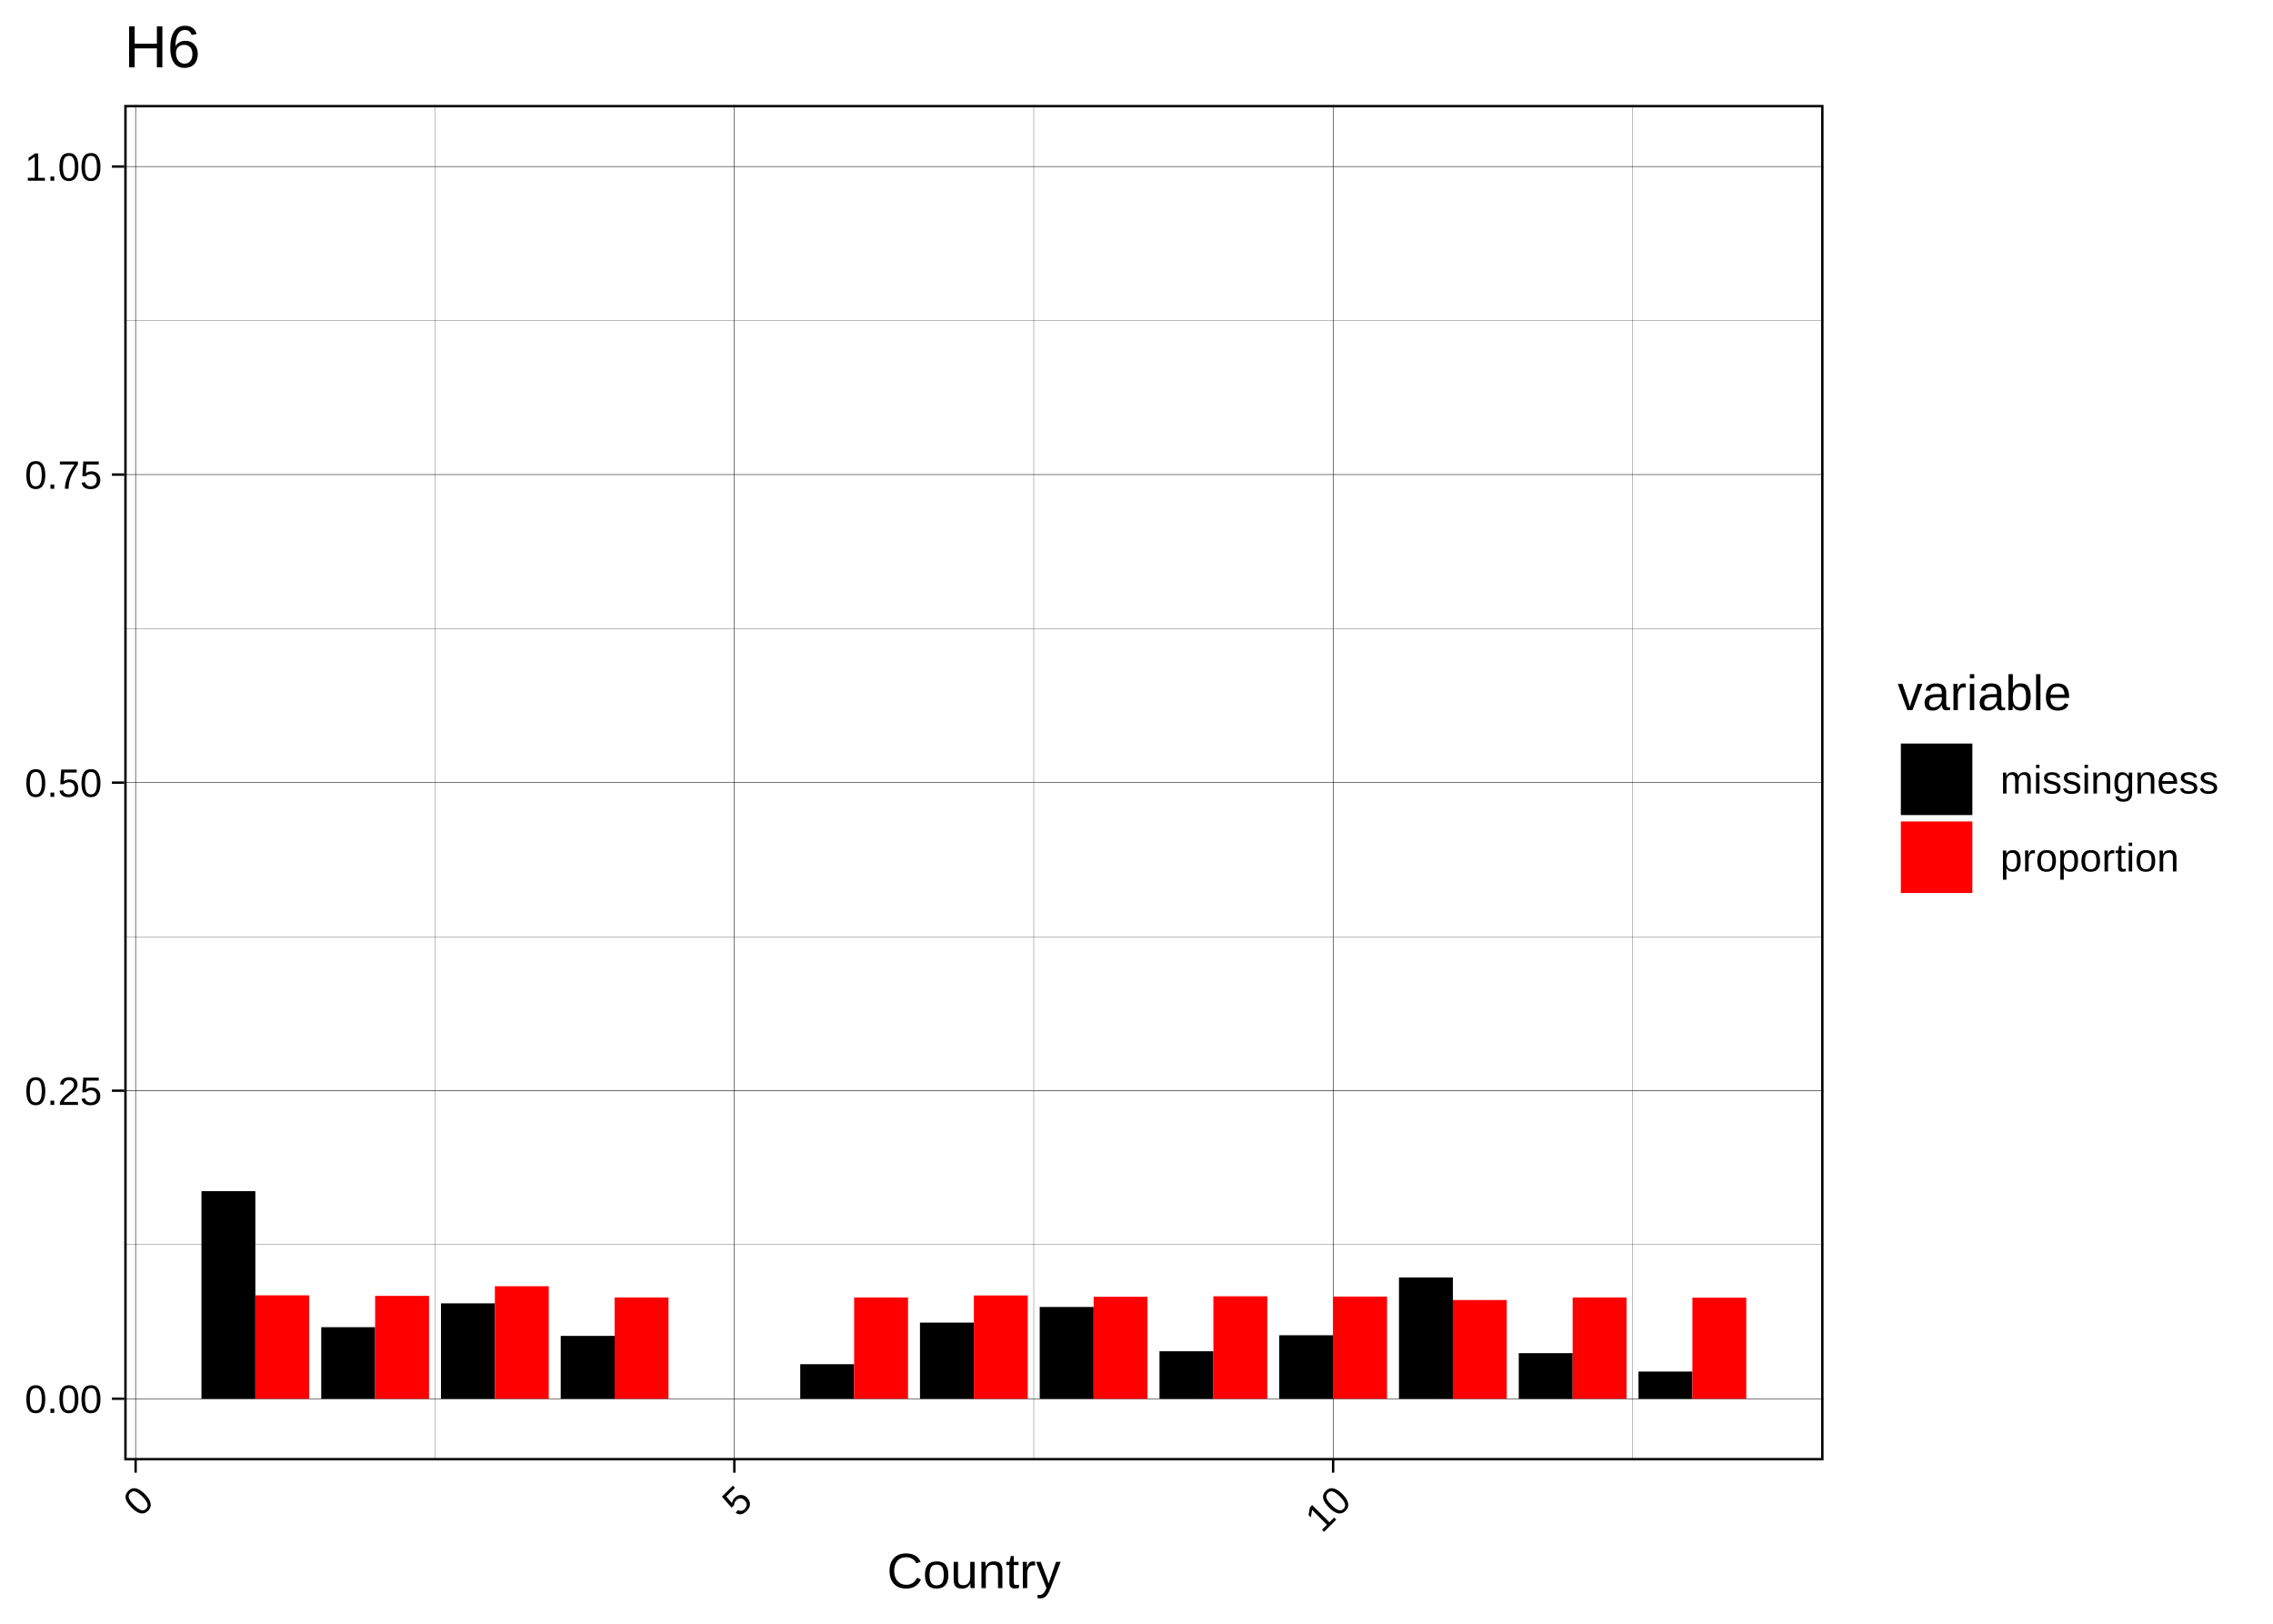
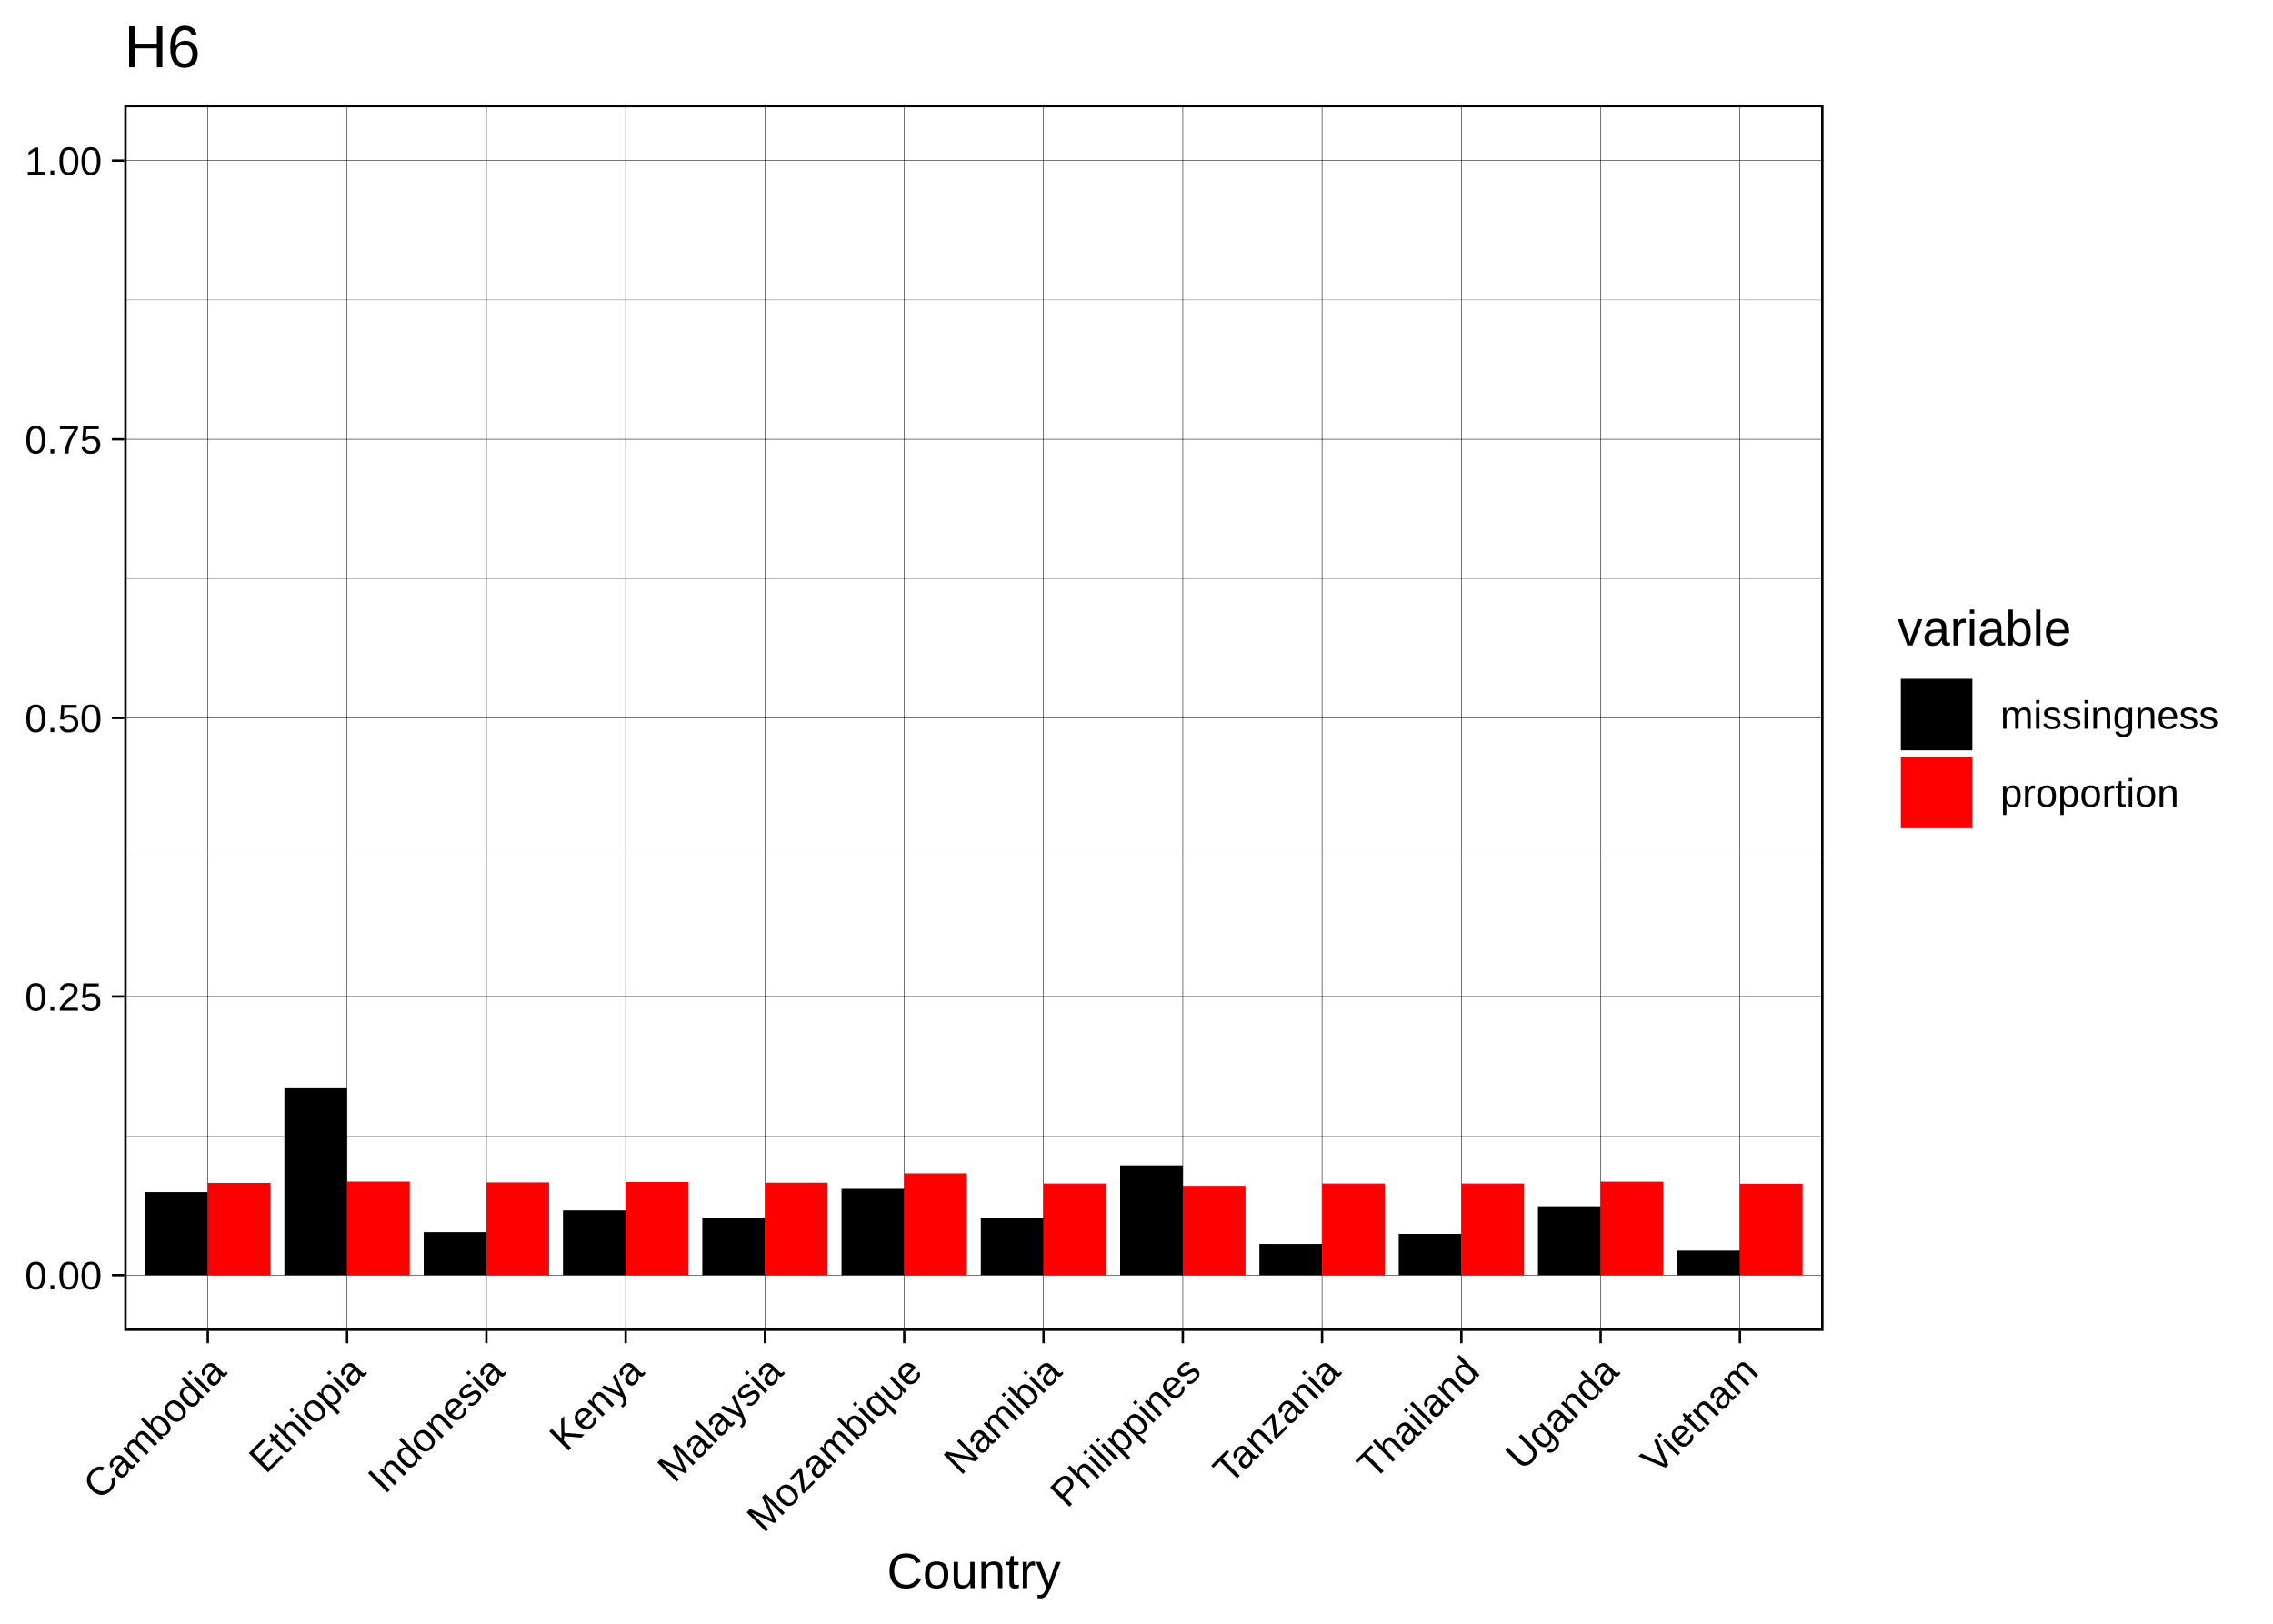
<svg xmlns="http://www.w3.org/2000/svg" class="svglite" width="504.00pt" height="360.00pt" viewBox="0 0 504.00 360.00">
  <defs>
    <style type="text/css">
    .svglite line, .svglite polyline, .svglite polygon, .svglite path, .svglite rect, .svglite circle {
      fill: none;
      stroke: #000000;
      stroke-linecap: round;
      stroke-linejoin: round;
      stroke-miterlimit: 10.00;
    }
    .svglite text {
      white-space: pre;
    }
  </style>
  </defs>
  <rect width="100%" height="100%" style="stroke: none; fill: #FFFFFF;" />
  <defs>
    <clipPath id="cpMC4wMHw1MDQuMDB8MC4wMHwzNjAuMDA=">
      <rect x="0.00" y="0.00" width="504.00" height="360.00" />
    </clipPath>
  </defs>
  <g clip-path="url(#cpMC4wMHw1MDQuMDB8MC4wMHwzNjAuMDA=)">
    <rect x="0" y="0.00" width="504.00" height="360.00" style="stroke-width: 1.07; stroke: #FFFFFF; fill: #FFFFFF;" />
  </g>
  <defs>
-     <clipPath id="cpMjcuNTV8NDA0LjMzfDIzLjI3fDMyMy43Nw==">
-       <rect x="27.55" y="23.27" width="376.79" height="300.51" />
+     <clipPath id="cpMjcuNTV8NDA0LjMzfDIzLjI3fDI5NS4wNw==">
+       <rect x="27.55" y="23.27" width="376.79" height="271.80" />
    </clipPath>
  </defs>
-   <g clip-path="url(#cpMjcuNTV8NDA0LjMzfDIzLjI3fDMyMy43Nw==)">
-     <rect x="27.55" y="23.27" width="376.79" height="300.51" style="stroke-width: 1.07; stroke: none; fill: #FFFFFF;" />
-     <polyline points="27.55,275.97 404.33,275.97 " style="stroke-width: 0.053; stroke-linecap: butt;" />
-     <polyline points="27.55,207.67 404.33,207.67 " style="stroke-width: 0.053; stroke-linecap: butt;" />
-     <polyline points="27.55,139.37 404.33,139.37 " style="stroke-width: 0.053; stroke-linecap: butt;" />
-     <polyline points="27.55,71.07 404.33,71.07 " style="stroke-width: 0.053; stroke-linecap: butt;" />
-     <polyline points="96.45,323.77 96.45,23.27 " style="stroke-width: 0.053; stroke-linecap: butt;" />
-     <polyline points="229.22,323.77 229.22,23.27 " style="stroke-width: 0.053; stroke-linecap: butt;" />
-     <polyline points="361.98,323.77 361.98,23.27 " style="stroke-width: 0.053; stroke-linecap: butt;" />
-     <polyline points="27.55,310.11 404.33,310.11 " style="stroke-width: 0.11; stroke-linecap: butt;" />
-     <polyline points="27.55,241.82 404.33,241.82 " style="stroke-width: 0.11; stroke-linecap: butt;" />
-     <polyline points="27.55,173.52 404.33,173.52 " style="stroke-width: 0.11; stroke-linecap: butt;" />
-     <polyline points="27.55,105.22 404.33,105.22 " style="stroke-width: 0.11; stroke-linecap: butt;" />
-     <polyline points="27.55,36.92 404.33,36.92 " style="stroke-width: 0.11; stroke-linecap: butt;" />
-     <polyline points="30.07,323.77 30.07,23.27 " style="stroke-width: 0.11; stroke-linecap: butt;" />
-     <polyline points="162.83,323.77 162.83,23.27 " style="stroke-width: 0.11; stroke-linecap: butt;" />
-     <polyline points="295.60,323.77 295.60,23.27 " style="stroke-width: 0.11; stroke-linecap: butt;" />
-     <rect x="44.67" y="264.09" width="11.95" height="46.02" style="stroke-width: 1.07; stroke: none; stroke-linecap: butt; stroke-linejoin: miter; fill: #000000;" />
-     <rect x="71.23" y="294.25" width="11.95" height="15.86" style="stroke-width: 1.07; stroke: none; stroke-linecap: butt; stroke-linejoin: miter; fill: #000000;" />
-     <rect x="97.78" y="288.97" width="11.95" height="21.15" style="stroke-width: 1.07; stroke: none; stroke-linecap: butt; stroke-linejoin: miter; fill: #000000;" />
-     <rect x="124.33" y="296.18" width="11.95" height="13.93" style="stroke-width: 1.07; stroke: none; stroke-linecap: butt; stroke-linejoin: miter; fill: #000000;" />
-     <rect x="177.44" y="302.46" width="11.95" height="7.65" style="stroke-width: 1.07; stroke: none; stroke-linecap: butt; stroke-linejoin: miter; fill: #000000;" />
-     <rect x="203.99" y="293.24" width="11.95" height="16.87" style="stroke-width: 1.07; stroke: none; stroke-linecap: butt; stroke-linejoin: miter; fill: #000000;" />
-     <rect x="230.54" y="289.77" width="11.95" height="20.35" style="stroke-width: 1.07; stroke: none; stroke-linecap: butt; stroke-linejoin: miter; fill: #000000;" />
-     <rect x="257.10" y="299.59" width="11.95" height="10.53" style="stroke-width: 1.07; stroke: none; stroke-linecap: butt; stroke-linejoin: miter; fill: #000000;" />
-     <rect x="283.65" y="296.04" width="11.95" height="14.08" style="stroke-width: 1.07; stroke: none; stroke-linecap: butt; stroke-linejoin: miter; fill: #000000;" />
-     <rect x="310.20" y="283.22" width="11.95" height="26.90" style="stroke-width: 1.07; stroke: none; stroke-linecap: butt; stroke-linejoin: miter; fill: #000000;" />
-     <rect x="336.76" y="300.01" width="11.95" height="10.11" style="stroke-width: 1.07; stroke: none; stroke-linecap: butt; stroke-linejoin: miter; fill: #000000;" />
-     <rect x="363.31" y="304.09" width="11.95" height="6.02" style="stroke-width: 1.07; stroke: none; stroke-linecap: butt; stroke-linejoin: miter; fill: #000000;" />
-     <rect x="56.62" y="287.19" width="11.95" height="22.92" style="stroke-width: 1.07; stroke: none; stroke-linecap: butt; stroke-linejoin: miter; fill: #FF0000;" />
-     <rect x="83.18" y="287.31" width="11.95" height="22.81" style="stroke-width: 1.07; stroke: none; stroke-linecap: butt; stroke-linejoin: miter; fill: #FF0000;" />
-     <rect x="109.73" y="285.17" width="11.95" height="24.94" style="stroke-width: 1.07; stroke: none; stroke-linecap: butt; stroke-linejoin: miter; fill: #FF0000;" />
-     <rect x="136.28" y="287.66" width="11.95" height="22.45" style="stroke-width: 1.07; stroke: none; stroke-linecap: butt; stroke-linejoin: miter; fill: #FF0000;" />
-     <rect x="189.39" y="287.66" width="11.95" height="22.45" style="stroke-width: 1.07; stroke: none; stroke-linecap: butt; stroke-linejoin: miter; fill: #FF0000;" />
-     <rect x="215.94" y="287.22" width="11.95" height="22.90" style="stroke-width: 1.07; stroke: none; stroke-linecap: butt; stroke-linejoin: miter; fill: #FF0000;" />
-     <rect x="242.49" y="287.51" width="11.95" height="22.61" style="stroke-width: 1.07; stroke: none; stroke-linecap: butt; stroke-linejoin: miter; fill: #FF0000;" />
-     <rect x="269.05" y="287.40" width="11.95" height="22.72" style="stroke-width: 1.07; stroke: none; stroke-linecap: butt; stroke-linejoin: miter; fill: #FF0000;" />
-     <rect x="295.60" y="287.46" width="11.95" height="22.65" style="stroke-width: 1.07; stroke: none; stroke-linecap: butt; stroke-linejoin: miter; fill: #FF0000;" />
-     <rect x="322.15" y="288.23" width="11.95" height="21.89" style="stroke-width: 1.07; stroke: none; stroke-linecap: butt; stroke-linejoin: miter; fill: #FF0000;" />
-     <rect x="348.71" y="287.66" width="11.95" height="22.45" style="stroke-width: 1.07; stroke: none; stroke-linecap: butt; stroke-linejoin: miter; fill: #FF0000;" />
-     <rect x="375.26" y="287.71" width="11.95" height="22.40" style="stroke-width: 1.07; stroke: none; stroke-linecap: butt; stroke-linejoin: miter; fill: #FF0000;" />
-     <rect x="27.55" y="23.27" width="376.79" height="300.51" style="stroke-width: 1.07;" />
+   <g clip-path="url(#cpMjcuNTV8NDA0LjMzfDIzLjI3fDI5NS4wNw==)">
+     <rect x="27.55" y="23.27" width="376.79" height="271.80" style="stroke-width: 1.07; stroke: none; fill: #FFFFFF;" />
+     <polyline points="27.55,251.83 404.33,251.83 " style="stroke-width: 0.053; stroke-linecap: butt;" />
+     <polyline points="27.55,190.05 404.33,190.05 " style="stroke-width: 0.053; stroke-linecap: butt;" />
+     <polyline points="27.55,128.28 404.33,128.28 " style="stroke-width: 0.053; stroke-linecap: butt;" />
+     <polyline points="27.55,66.51 404.33,66.51 " style="stroke-width: 0.053; stroke-linecap: butt;" />
+     <polyline points="27.55,282.71 404.33,282.71 " style="stroke-width: 0.11; stroke-linecap: butt;" />
+     <polyline points="27.55,220.94 404.33,220.94 " style="stroke-width: 0.11; stroke-linecap: butt;" />
+     <polyline points="27.55,159.17 404.33,159.17 " style="stroke-width: 0.11; stroke-linecap: butt;" />
+     <polyline points="27.55,97.39 404.33,97.39 " style="stroke-width: 0.11; stroke-linecap: butt;" />
+     <polyline points="27.55,35.62 404.33,35.62 " style="stroke-width: 0.11; stroke-linecap: butt;" />
+     <polyline points="46.08,295.07 46.08,23.27 " style="stroke-width: 0.11; stroke-linecap: butt;" />
+     <polyline points="76.96,295.07 76.96,23.27 " style="stroke-width: 0.11; stroke-linecap: butt;" />
+     <polyline points="107.85,295.07 107.85,23.27 " style="stroke-width: 0.11; stroke-linecap: butt;" />
+     <polyline points="138.73,295.07 138.73,23.27 " style="stroke-width: 0.11; stroke-linecap: butt;" />
+     <polyline points="169.61,295.07 169.61,23.27 " style="stroke-width: 0.11; stroke-linecap: butt;" />
+     <polyline points="200.50,295.07 200.50,23.27 " style="stroke-width: 0.11; stroke-linecap: butt;" />
+     <polyline points="231.38,295.07 231.38,23.27 " style="stroke-width: 0.11; stroke-linecap: butt;" />
+     <polyline points="262.27,295.07 262.27,23.27 " style="stroke-width: 0.11; stroke-linecap: butt;" />
+     <polyline points="293.15,295.07 293.15,23.27 " style="stroke-width: 0.11; stroke-linecap: butt;" />
+     <polyline points="324.04,295.07 324.04,23.27 " style="stroke-width: 0.11; stroke-linecap: butt;" />
+     <polyline points="354.92,295.07 354.92,23.27 " style="stroke-width: 0.11; stroke-linecap: butt;" />
+     <polyline points="385.80,295.07 385.80,23.27 " style="stroke-width: 0.11; stroke-linecap: butt;" />
+     <rect x="63.06" y="241.09" width="13.90" height="41.63" style="stroke-width: 1.07; stroke: none; stroke-linecap: butt; stroke-linejoin: miter; fill: #000000;" />
+     <rect x="124.83" y="268.37" width="13.90" height="14.35" style="stroke-width: 1.07; stroke: none; stroke-linecap: butt; stroke-linejoin: miter; fill: #000000;" />
+     <rect x="186.60" y="263.59" width="13.90" height="19.13" style="stroke-width: 1.07; stroke: none; stroke-linecap: butt; stroke-linejoin: miter; fill: #000000;" />
+     <rect x="217.48" y="270.11" width="13.90" height="12.60" style="stroke-width: 1.07; stroke: none; stroke-linecap: butt; stroke-linejoin: miter; fill: #000000;" />
+     <rect x="279.25" y="275.80" width="13.90" height="6.92" style="stroke-width: 1.07; stroke: none; stroke-linecap: butt; stroke-linejoin: miter; fill: #000000;" />
+     <rect x="341.02" y="267.45" width="13.90" height="15.26" style="stroke-width: 1.07; stroke: none; stroke-linecap: butt; stroke-linejoin: miter; fill: #000000;" />
+     <rect x="32.18" y="264.31" width="13.90" height="18.40" style="stroke-width: 1.07; stroke: none; stroke-linecap: butt; stroke-linejoin: miter; fill: #000000;" />
+     <rect x="93.95" y="273.19" width="13.90" height="9.52" style="stroke-width: 1.07; stroke: none; stroke-linecap: butt; stroke-linejoin: miter; fill: #000000;" />
+     <rect x="155.72" y="269.98" width="13.90" height="12.73" style="stroke-width: 1.07; stroke: none; stroke-linecap: butt; stroke-linejoin: miter; fill: #000000;" />
+     <rect x="248.37" y="258.39" width="13.90" height="24.33" style="stroke-width: 1.07; stroke: none; stroke-linecap: butt; stroke-linejoin: miter; fill: #000000;" />
+     <rect x="310.14" y="273.57" width="13.90" height="9.14" style="stroke-width: 1.07; stroke: none; stroke-linecap: butt; stroke-linejoin: miter; fill: #000000;" />
+     <rect x="371.91" y="277.27" width="13.90" height="5.45" style="stroke-width: 1.07; stroke: none; stroke-linecap: butt; stroke-linejoin: miter; fill: #000000;" />
+     <rect x="76.96" y="261.98" width="13.90" height="20.73" style="stroke-width: 1.07; stroke: none; stroke-linecap: butt; stroke-linejoin: miter; fill: #FF0000;" />
+     <rect x="138.73" y="262.08" width="13.90" height="20.63" style="stroke-width: 1.07; stroke: none; stroke-linecap: butt; stroke-linejoin: miter; fill: #FF0000;" />
+     <rect x="200.50" y="260.16" width="13.90" height="22.56" style="stroke-width: 1.07; stroke: none; stroke-linecap: butt; stroke-linejoin: miter; fill: #FF0000;" />
+     <rect x="231.38" y="262.41" width="13.90" height="20.31" style="stroke-width: 1.07; stroke: none; stroke-linecap: butt; stroke-linejoin: miter; fill: #FF0000;" />
+     <rect x="293.15" y="262.41" width="13.90" height="20.31" style="stroke-width: 1.07; stroke: none; stroke-linecap: butt; stroke-linejoin: miter; fill: #FF0000;" />
+     <rect x="354.92" y="262.00" width="13.90" height="20.71" style="stroke-width: 1.07; stroke: none; stroke-linecap: butt; stroke-linejoin: miter; fill: #FF0000;" />
+     <rect x="46.08" y="262.27" width="13.90" height="20.45" style="stroke-width: 1.07; stroke: none; stroke-linecap: butt; stroke-linejoin: miter; fill: #FF0000;" />
+     <rect x="107.85" y="262.17" width="13.90" height="20.55" style="stroke-width: 1.07; stroke: none; stroke-linecap: butt; stroke-linejoin: miter; fill: #FF0000;" />
+     <rect x="169.61" y="262.23" width="13.90" height="20.49" style="stroke-width: 1.07; stroke: none; stroke-linecap: butt; stroke-linejoin: miter; fill: #FF0000;" />
+     <rect x="262.27" y="262.92" width="13.90" height="19.80" style="stroke-width: 1.07; stroke: none; stroke-linecap: butt; stroke-linejoin: miter; fill: #FF0000;" />
+     <rect x="324.04" y="262.41" width="13.90" height="20.31" style="stroke-width: 1.07; stroke: none; stroke-linecap: butt; stroke-linejoin: miter; fill: #FF0000;" />
+     <rect x="385.80" y="262.45" width="13.90" height="20.26" style="stroke-width: 1.07; stroke: none; stroke-linecap: butt; stroke-linejoin: miter; fill: #FF0000;" />
+     <rect x="27.55" y="23.27" width="376.79" height="271.80" style="stroke-width: 1.07;" />
  </g>
  <g clip-path="url(#cpMC4wMHw1MDQuMDB8MC4wMHwzNjAuMDA=)">
-     <text x="22.62" y="313.26" text-anchor="end" style="font-size: 8.80px; font-family: &quot;Arial&quot;;" textLength="17.14px" lengthAdjust="spacingAndGlyphs">0.00</text>
-     <text x="22.62" y="244.97" text-anchor="end" style="font-size: 8.80px; font-family: &quot;Arial&quot;;" textLength="17.14px" lengthAdjust="spacingAndGlyphs">0.25</text>
-     <text x="22.62" y="176.67" text-anchor="end" style="font-size: 8.80px; font-family: &quot;Arial&quot;;" textLength="17.14px" lengthAdjust="spacingAndGlyphs">0.50</text>
-     <text x="22.62" y="108.37" text-anchor="end" style="font-size: 8.80px; font-family: &quot;Arial&quot;;" textLength="17.14px" lengthAdjust="spacingAndGlyphs">0.75</text>
-     <text x="22.62" y="40.07" text-anchor="end" style="font-size: 8.80px; font-family: &quot;Arial&quot;;" textLength="17.14px" lengthAdjust="spacingAndGlyphs">1.00</text>
-     <polyline points="24.81,310.11 27.55,310.11 " style="stroke-width: 0.53; stroke-linecap: butt;" />
-     <polyline points="24.81,241.82 27.55,241.82 " style="stroke-width: 0.53; stroke-linecap: butt;" />
-     <polyline points="24.81,173.52 27.55,173.52 " style="stroke-width: 0.53; stroke-linecap: butt;" />
-     <polyline points="24.81,105.22 27.55,105.22 " style="stroke-width: 0.53; stroke-linecap: butt;" />
-     <polyline points="24.81,36.92 27.55,36.92 " style="stroke-width: 0.53; stroke-linecap: butt;" />
-     <polyline points="30.07,326.51 30.07,323.77 " style="stroke-width: 0.53; stroke-linecap: butt;" />
-     <polyline points="162.83,326.51 162.83,323.77 " style="stroke-width: 0.53; stroke-linecap: butt;" />
-     <polyline points="295.60,326.51 295.60,323.77 " style="stroke-width: 0.53; stroke-linecap: butt;" />
-     <text transform="translate(34.52,333.16) rotate(-45)" text-anchor="end" style="font-size: 8.80px; font-family: &quot;Arial&quot;;" textLength="4.90px" lengthAdjust="spacingAndGlyphs">0</text>
-     <text transform="translate(167.29,333.16) rotate(-45)" text-anchor="end" style="font-size: 8.80px; font-family: &quot;Arial&quot;;" textLength="4.90px" lengthAdjust="spacingAndGlyphs">5</text>
-     <text transform="translate(300.05,333.16) rotate(-45)" text-anchor="end" style="font-size: 8.80px; font-family: &quot;Arial&quot;;" textLength="9.79px" lengthAdjust="spacingAndGlyphs">10</text>
+     <text x="22.62" y="285.86" text-anchor="end" style="font-size: 8.80px; font-family: &quot;Arial&quot;;" textLength="17.14px" lengthAdjust="spacingAndGlyphs">0.00</text>
+     <text x="22.62" y="224.09" text-anchor="end" style="font-size: 8.80px; font-family: &quot;Arial&quot;;" textLength="17.14px" lengthAdjust="spacingAndGlyphs">0.25</text>
+     <text x="22.62" y="162.32" text-anchor="end" style="font-size: 8.80px; font-family: &quot;Arial&quot;;" textLength="17.14px" lengthAdjust="spacingAndGlyphs">0.50</text>
+     <text x="22.62" y="100.54" text-anchor="end" style="font-size: 8.80px; font-family: &quot;Arial&quot;;" textLength="17.14px" lengthAdjust="spacingAndGlyphs">0.75</text>
+     <text x="22.62" y="38.77" text-anchor="end" style="font-size: 8.80px; font-family: &quot;Arial&quot;;" textLength="17.14px" lengthAdjust="spacingAndGlyphs">1.00</text>
+     <polyline points="24.81,282.71 27.55,282.71 " style="stroke-width: 0.53; stroke-linecap: butt;" />
+     <polyline points="24.81,220.94 27.55,220.94 " style="stroke-width: 0.53; stroke-linecap: butt;" />
+     <polyline points="24.81,159.17 27.55,159.17 " style="stroke-width: 0.53; stroke-linecap: butt;" />
+     <polyline points="24.81,97.39 27.55,97.39 " style="stroke-width: 0.53; stroke-linecap: butt;" />
+     <polyline points="24.81,35.62 27.55,35.62 " style="stroke-width: 0.53; stroke-linecap: butt;" />
+     <polyline points="46.08,297.81 46.08,295.07 " style="stroke-width: 0.53; stroke-linecap: butt;" />
+     <polyline points="76.96,297.81 76.96,295.07 " style="stroke-width: 0.53; stroke-linecap: butt;" />
+     <polyline points="107.85,297.81 107.85,295.07 " style="stroke-width: 0.53; stroke-linecap: butt;" />
+     <polyline points="138.73,297.81 138.73,295.07 " style="stroke-width: 0.53; stroke-linecap: butt;" />
+     <polyline points="169.61,297.81 169.61,295.07 " style="stroke-width: 0.53; stroke-linecap: butt;" />
+     <polyline points="200.50,297.81 200.50,295.07 " style="stroke-width: 0.53; stroke-linecap: butt;" />
+     <polyline points="231.38,297.81 231.38,295.07 " style="stroke-width: 0.53; stroke-linecap: butt;" />
+     <polyline points="262.27,297.81 262.27,295.07 " style="stroke-width: 0.53; stroke-linecap: butt;" />
+     <polyline points="293.15,297.81 293.15,295.07 " style="stroke-width: 0.53; stroke-linecap: butt;" />
+     <polyline points="324.04,297.81 324.04,295.07 " style="stroke-width: 0.53; stroke-linecap: butt;" />
+     <polyline points="354.92,297.81 354.92,295.07 " style="stroke-width: 0.53; stroke-linecap: butt;" />
+     <polyline points="385.80,297.81 385.80,295.07 " style="stroke-width: 0.53; stroke-linecap: butt;" />
+     <text transform="translate(50.53,304.46) rotate(-45)" text-anchor="end" style="font-size: 8.80px; font-family: &quot;Arial&quot;;" textLength="40.11px" lengthAdjust="spacingAndGlyphs">Cambodia</text>
+     <text transform="translate(81.42,304.46) rotate(-45)" text-anchor="end" style="font-size: 8.80px; font-family: &quot;Arial&quot;;" textLength="31.80px" lengthAdjust="spacingAndGlyphs">Ethiopia</text>
+     <text transform="translate(112.30,304.46) rotate(-45)" text-anchor="end" style="font-size: 8.80px; font-family: &quot;Arial&quot;;" textLength="38.17px" lengthAdjust="spacingAndGlyphs">Indonesia</text>
+     <text transform="translate(143.18,304.46) rotate(-45)" text-anchor="end" style="font-size: 8.80px; font-family: &quot;Arial&quot;;" textLength="24.96px" lengthAdjust="spacingAndGlyphs">Kenya</text>
+     <text transform="translate(174.07,304.46) rotate(-45)" text-anchor="end" style="font-size: 8.80px; font-family: &quot;Arial&quot;;" textLength="34.72px" lengthAdjust="spacingAndGlyphs">Malaysia</text>
+     <text transform="translate(204.95,304.46) rotate(-45)" text-anchor="end" style="font-size: 8.80px; font-family: &quot;Arial&quot;;" textLength="50.39px" lengthAdjust="spacingAndGlyphs">Mozambique</text>
+     <text transform="translate(235.84,304.46) rotate(-45)" text-anchor="end" style="font-size: 8.80px; font-family: &quot;Arial&quot;;" textLength="32.27px" lengthAdjust="spacingAndGlyphs">Namibia</text>
+     <text transform="translate(266.72,304.46) rotate(-45)" text-anchor="end" style="font-size: 8.80px; font-family: &quot;Arial&quot;;" textLength="42.55px" lengthAdjust="spacingAndGlyphs">Philippines</text>
+     <text transform="translate(297.61,304.46) rotate(-45)" text-anchor="end" style="font-size: 8.80px; font-family: &quot;Arial&quot;;" textLength="35.23px" lengthAdjust="spacingAndGlyphs">Tanzania</text>
+     <text transform="translate(328.49,304.46) rotate(-45)" text-anchor="end" style="font-size: 8.80px; font-family: &quot;Arial&quot;;" textLength="33.75px" lengthAdjust="spacingAndGlyphs">Thailand</text>
+     <text transform="translate(359.37,304.46) rotate(-45)" text-anchor="end" style="font-size: 8.80px; font-family: &quot;Arial&quot;;" textLength="30.83px" lengthAdjust="spacingAndGlyphs">Uganda</text>
+     <text transform="translate(390.26,304.46) rotate(-45)" text-anchor="end" style="font-size: 8.80px; font-family: &quot;Arial&quot;;" textLength="32.13px" lengthAdjust="spacingAndGlyphs">Vietnam</text>
    <text x="215.94" y="352.10" text-anchor="middle" style="font-size: 11.00px; font-family: &quot;Arial&quot;;" textLength="38.53px" lengthAdjust="spacingAndGlyphs">Country</text>
-     <rect x="415.29" y="142.86" width="83.23" height="61.32" style="stroke-width: 1.07; stroke: none; fill: #FFFFFF;" />
-     <text x="420.77" y="157.44" style="font-size: 11.00px; font-family: &quot;Arial&quot;;" textLength="38.53px" lengthAdjust="spacingAndGlyphs">variable</text>
-     <rect x="420.77" y="164.14" width="17.28" height="17.28" style="stroke-width: 1.07; stroke: none; fill: #FFFFFF;" />
-     <rect x="421.48" y="164.85" width="15.86" height="15.86" style="stroke-width: 1.07; stroke: none; stroke-linecap: butt; stroke-linejoin: miter; fill: #000000;" />
-     <rect x="420.77" y="181.42" width="17.28" height="17.28" style="stroke-width: 1.07; stroke: none; fill: #FFFFFF;" />
-     <rect x="421.48" y="182.13" width="15.86" height="15.86" style="stroke-width: 1.07; stroke: none; stroke-linecap: butt; stroke-linejoin: miter; fill: #FF0000;" />
-     <text x="443.53" y="175.93" style="font-size: 8.80px; font-family: &quot;Arial&quot;;" textLength="48.41px" lengthAdjust="spacingAndGlyphs">missingness</text>
-     <text x="443.53" y="193.21" style="font-size: 8.80px; font-family: &quot;Arial&quot;;" textLength="39.64px" lengthAdjust="spacingAndGlyphs">proportion</text>
+     <rect x="415.29" y="128.51" width="83.23" height="61.32" style="stroke-width: 1.07; stroke: none; fill: #FFFFFF;" />
+     <text x="420.77" y="143.09" style="font-size: 11.00px; font-family: &quot;Arial&quot;;" textLength="38.53px" lengthAdjust="spacingAndGlyphs">variable</text>
+     <rect x="420.77" y="149.79" width="17.28" height="17.28" style="stroke-width: 1.07; stroke: none; fill: #FFFFFF;" />
+     <rect x="421.48" y="150.49" width="15.86" height="15.86" style="stroke-width: 1.07; stroke: none; stroke-linecap: butt; stroke-linejoin: miter; fill: #000000;" />
+     <rect x="420.77" y="167.07" width="17.28" height="17.28" style="stroke-width: 1.07; stroke: none; fill: #FFFFFF;" />
+     <rect x="421.48" y="167.77" width="15.86" height="15.86" style="stroke-width: 1.07; stroke: none; stroke-linecap: butt; stroke-linejoin: miter; fill: #FF0000;" />
+     <text x="443.53" y="161.58" style="font-size: 8.80px; font-family: &quot;Arial&quot;;" textLength="48.41px" lengthAdjust="spacingAndGlyphs">missingness</text>
+     <text x="443.53" y="178.86" style="font-size: 8.80px; font-family: &quot;Arial&quot;;" textLength="39.64px" lengthAdjust="spacingAndGlyphs">proportion</text>
    <text x="27.55" y="14.93" style="font-size: 13.20px; font-family: &quot;Arial&quot;;" textLength="16.86px" lengthAdjust="spacingAndGlyphs">H6</text>
  </g>
</svg>
